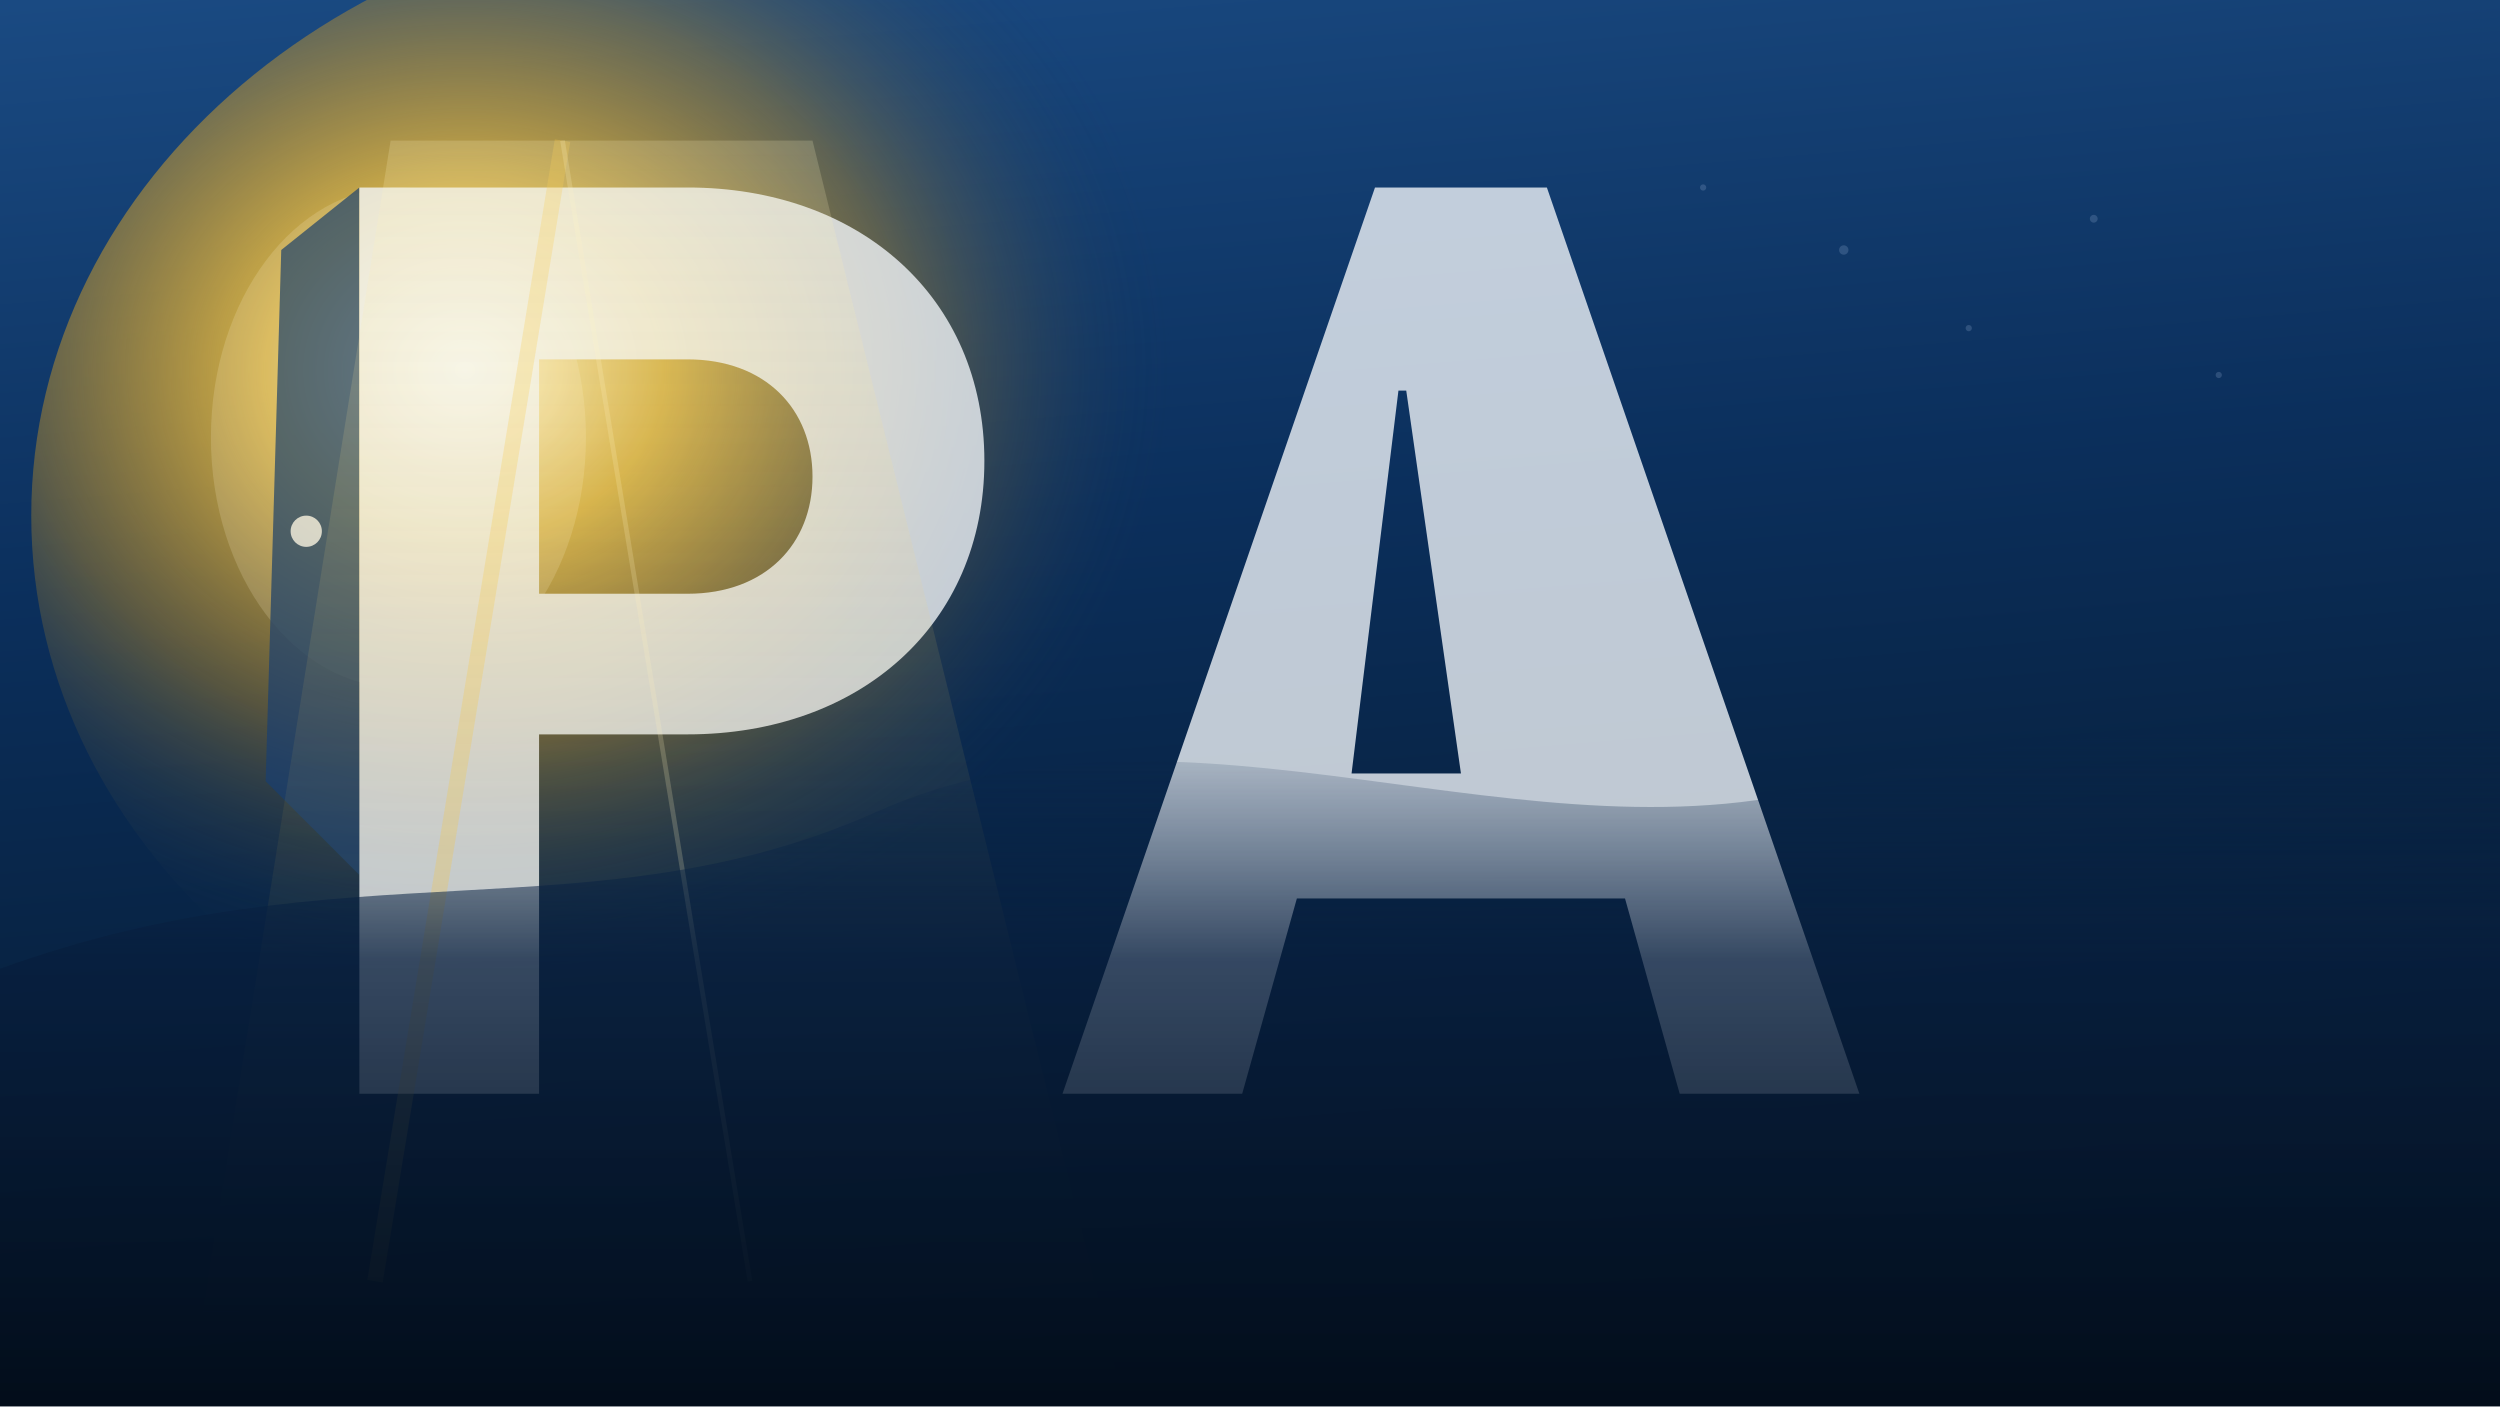
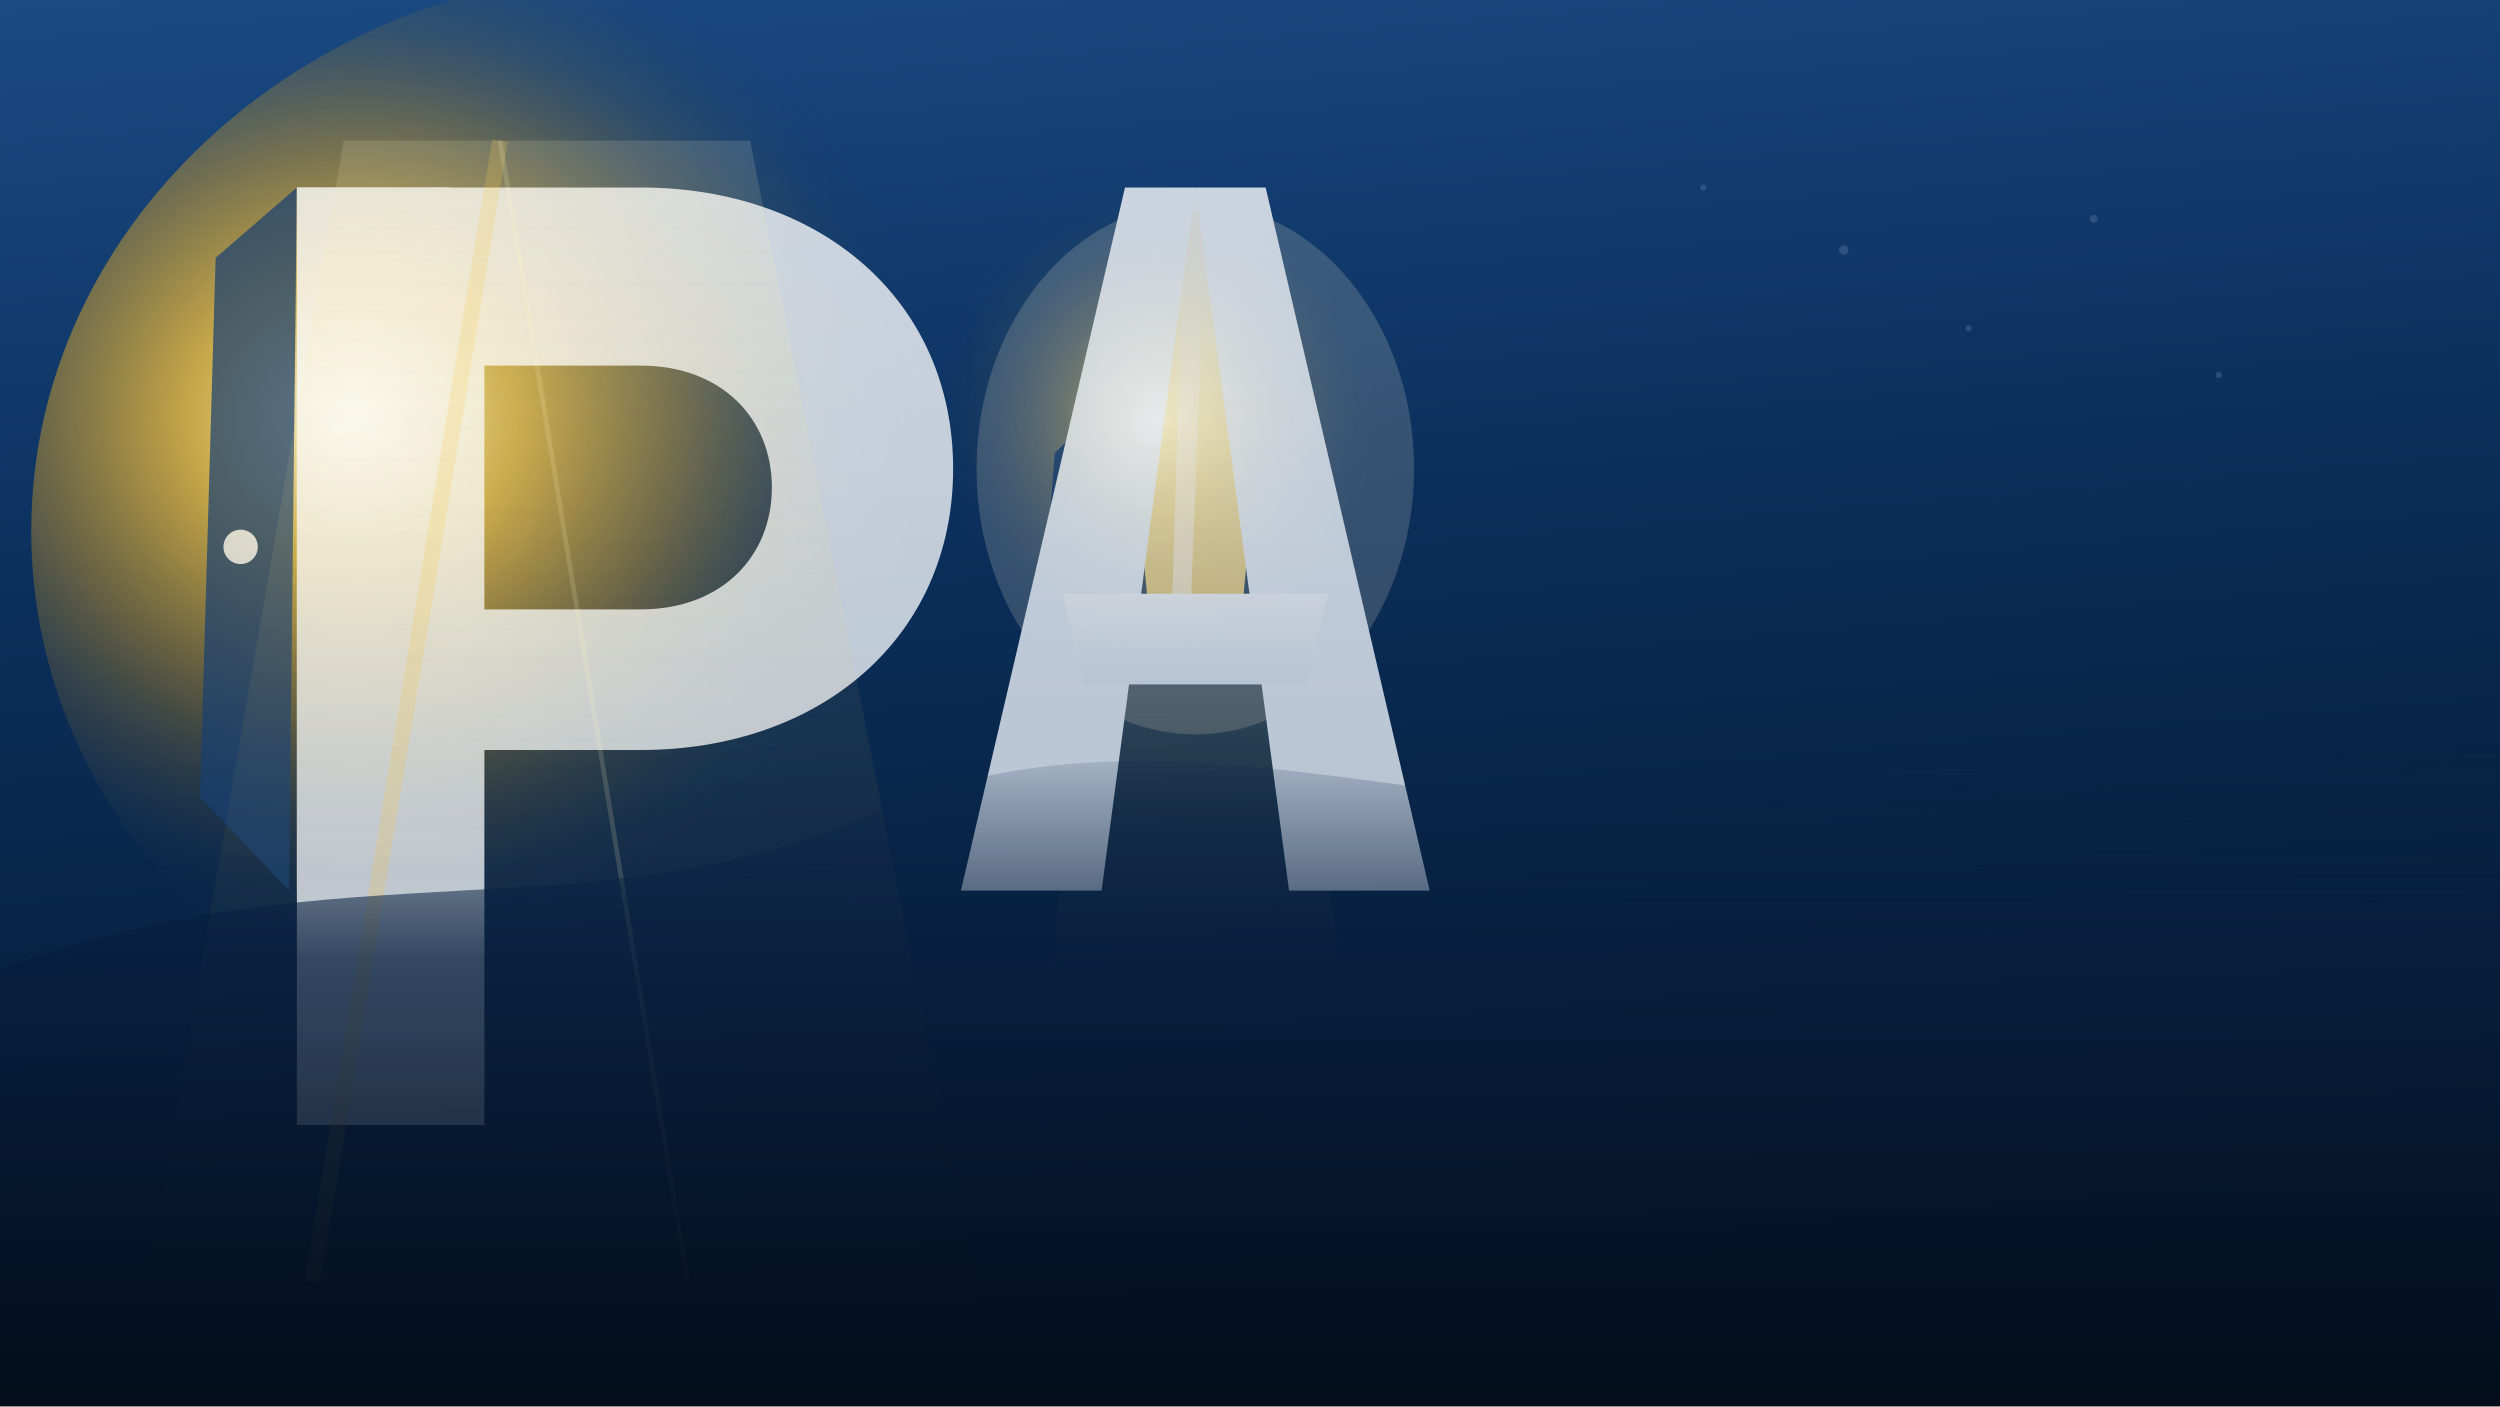
<svg xmlns="http://www.w3.org/2000/svg" viewBox="0 0 1600 900" role="img" aria-hidden="true">
  <defs>
    <linearGradient id="sky" x1="0" y1="0" x2="0.15" y2="1">
      <stop offset="0%" stop-color="#1a4a82" />
      <stop offset="42%" stop-color="#0B2F5C" />
      <stop offset="100%" stop-color="#041526" />
    </linearGradient>
-     <radialGradient id="door" cx="30%" cy="38%" r="50%">
+     <radialGradient id="door" cx="26%" cy="40%" r="46%">
      <stop offset="0%" stop-color="#FFF8D6" />
-       <stop offset="28%" stop-color="#F5C542" stop-opacity="0.85" />
-       <stop offset="62%" stop-color="#E8A317" stop-opacity="0.35" />
+       <stop offset="28%" stop-color="#F5C542" stop-opacity="0.8" />
+       <stop offset="62%" stop-color="#E8A317" stop-opacity="0.3" />
+       <stop offset="100%" stop-color="#0B2F5C" stop-opacity="0" />
+     </radialGradient>
+     <radialGradient id="door-a" cx="46%" cy="40%" r="30%">
+       <stop offset="0%" stop-color="#FFF8D6" stop-opacity="0.65" />
+       <stop offset="40%" stop-color="#F5C542" stop-opacity="0.28" />
      <stop offset="100%" stop-color="#0B2F5C" stop-opacity="0" />
    </radialGradient>
    <linearGradient id="floor" x1="0" y1="0" x2="0" y2="1">
      <stop offset="0%" stop-color="#0A274C" stop-opacity="0" />
      <stop offset="35%" stop-color="#071E3D" stop-opacity="0.75" />
      <stop offset="100%" stop-color="#030d1a" />
    </linearGradient>
    <linearGradient id="beam" x1="0.5" y1="0" x2="0.5" y2="1">
-       <stop offset="0%" stop-color="#FFF6C8" stop-opacity="0.55" />
-       <stop offset="55%" stop-color="#F5C542" stop-opacity="0.18" />
+       <stop offset="0%" stop-color="#FFF6C8" stop-opacity="0.5" />
+       <stop offset="55%" stop-color="#F5C542" stop-opacity="0.16" />
      <stop offset="100%" stop-color="#F5C542" stop-opacity="0" />
+     </linearGradient>
+     <linearGradient id="cavity" x1="0.5" y1="0" x2="0.5" y2="1">
+       <stop offset="0%" stop-color="#FFFFFF" />
+       <stop offset="55%" stop-color="#FFF4C8" />
+       <stop offset="100%" stop-color="#F0D48A" />
+     </linearGradient>
+     <linearGradient id="ink" x1="0.5" y1="0" x2="0.5" y2="1">
+       <stop offset="0%" stop-color="#FFFFFF" />
+       <stop offset="100%" stop-color="#E8F0FA" />
    </linearGradient>
  </defs>
  <rect width="1600" height="900" fill="url(#sky)" />
-   <ellipse cx="480" cy="330" rx="460" ry="390" fill="url(#door)" />
-   <g transform="translate(160 80)" opacity="0.78">
-     <ellipse cx="95" cy="200" rx="120" ry="160" fill="#FFF8D6" opacity="0.22" />
-     <path d="M70 40 L20 80 L10 420 L70 480 Z" fill="#163E72" opacity="0.85" />
-     <circle cx="36" cy="260" r="10" fill="#F4F7FB" opacity="0.9" />
-     <path fill="#F4F7FB" fill-rule="evenodd" d="M70 40h210c110 0 190 70 190 175s-80 175-190 175H185v230H70V40zm115 260h95c50 0 80-32 80-75s-30-75-80-75h-95v150z" />
-     <path fill="#F4F7FB" d="M520 620 L720 40h110L1030 620h-115l-35-125H670l-35 125H520zm185-205h70L740 170h-5l-30 245z" />
+   <ellipse cx="420" cy="340" rx="400" ry="360" fill="url(#door)" />
+   <ellipse cx="760" cy="320" rx="240" ry="260" fill="url(#door-a)" />
+   <g transform="translate(120 80)" opacity="0.78">
+     <path d="M70 40 L18 85 L8 430 L65 490 Z" fill="#163E72" opacity="0.9" />
+     <circle cx="34" cy="270" r="11" fill="#F4F7FB" opacity="0.92" />
+     <rect x="70" y="40" width="95" height="450" fill="url(#cavity)" opacity="0.9" />
+     <rect x="155" y="40" width="14" height="450" fill="#FFF8E8" opacity="0.75" />
+     <path fill="url(#ink)" fill-rule="evenodd" d="M70 40h220c115 0 200 72 200 180s-85 180-200 180H190v240H70V40zm120 270h100c52 0 84-34 84-78s-32-78-84-78H190v156z" />
+     <g transform="translate(470 0)">
+       <ellipse cx="175" cy="220" rx="140" ry="170" fill="#FFF8D6" opacity="0.22" />
+       <polygon points="110,320 240,320 270,560 80,560" fill="url(#beam)" opacity="0.5" />
+       <path d="M130 150 L175 40 L220 150 L205 310 H145 Z" fill="url(#cavity)" />
+       <path d="M168 55 L182 55 L172 310 H160 Z" fill="#FFF8E8" opacity="0.7" />
+       <path d="M145 150 L85 210 L75 340 L140 310 Z" fill="#163E72" opacity="0.88" />
+       <circle cx="105" cy="260" r="9" fill="#F4F7FB" opacity="0.9" />
+       <path fill="url(#ink)" d="M130 40 L25 490h90L175 40H130z" />
+       <path fill="url(#ink)" d="M220 40 L325 490h-90L175 40H220z" />
+       <path fill="url(#ink)" d="M90 300h170l-14 58H104z" />
+     </g>
  </g>
-   <path d="M360 90 L240 820" stroke="#F5C542" stroke-width="10" opacity="0.28" />
-   <path d="M360 90 L480 820" stroke="#FFF6C8" stroke-width="3" opacity="0.2" />
-   <polygon points="250,90 520,90 720,900 120,900" fill="url(#beam)" opacity="0.35" />
+   <path d="M320 90 L200 820" stroke="#F5C542" stroke-width="10" opacity="0.22" />
+   <path d="M320 90 L440 820" stroke="#FFF6C8" stroke-width="3" opacity="0.16" />
+   <polygon points="220,90 480,90 640,900 80,900" fill="url(#beam)" opacity="0.28" />
  <path d="M0 620 C220 540 380 600 560 520 C760 430 980 560 1180 500 C1360 450 1500 480 1600 460 L1600 900 L0 900 Z" fill="url(#floor)" />
-   <g opacity="0.22" fill="#9fb8d9">
+   <g opacity="0.2" fill="#9fb8d9">
    <circle cx="1180" cy="160" r="3" />
    <circle cx="1260" cy="210" r="2" />
    <circle cx="1340" cy="140" r="2.5" />
    <circle cx="1420" cy="240" r="2" />
    <circle cx="1090" cy="120" r="2" />
  </g>
</svg>
